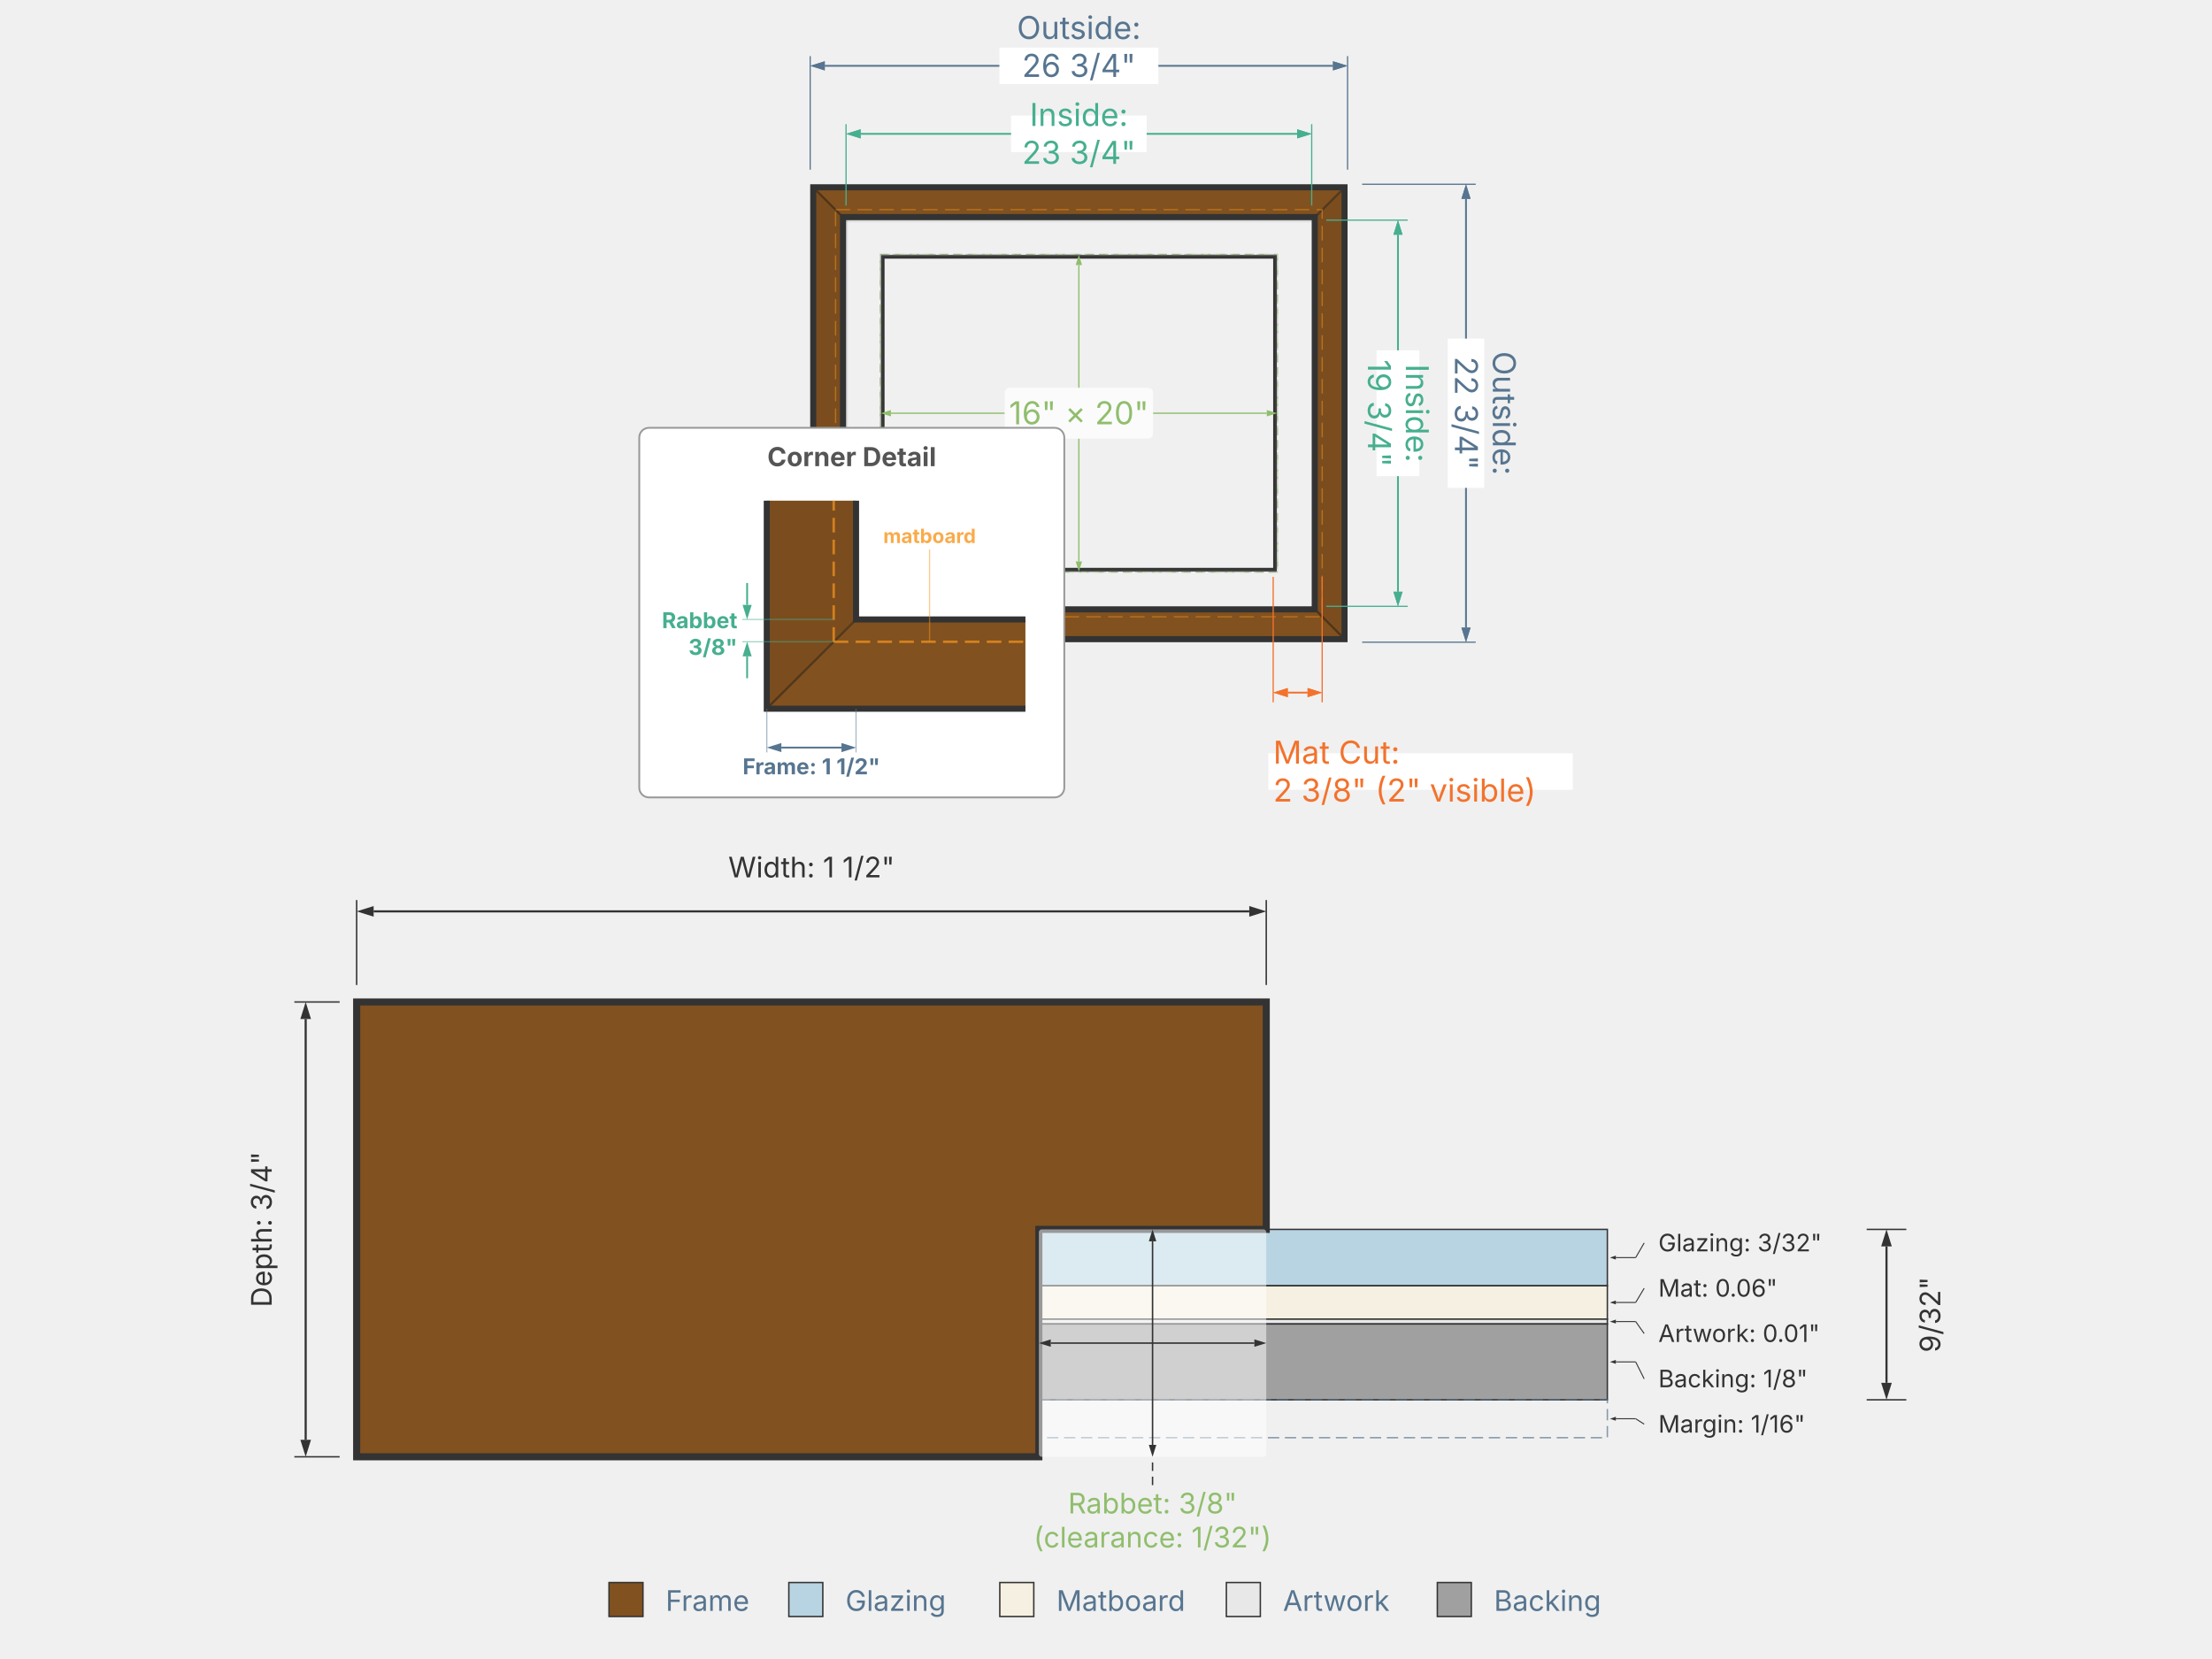
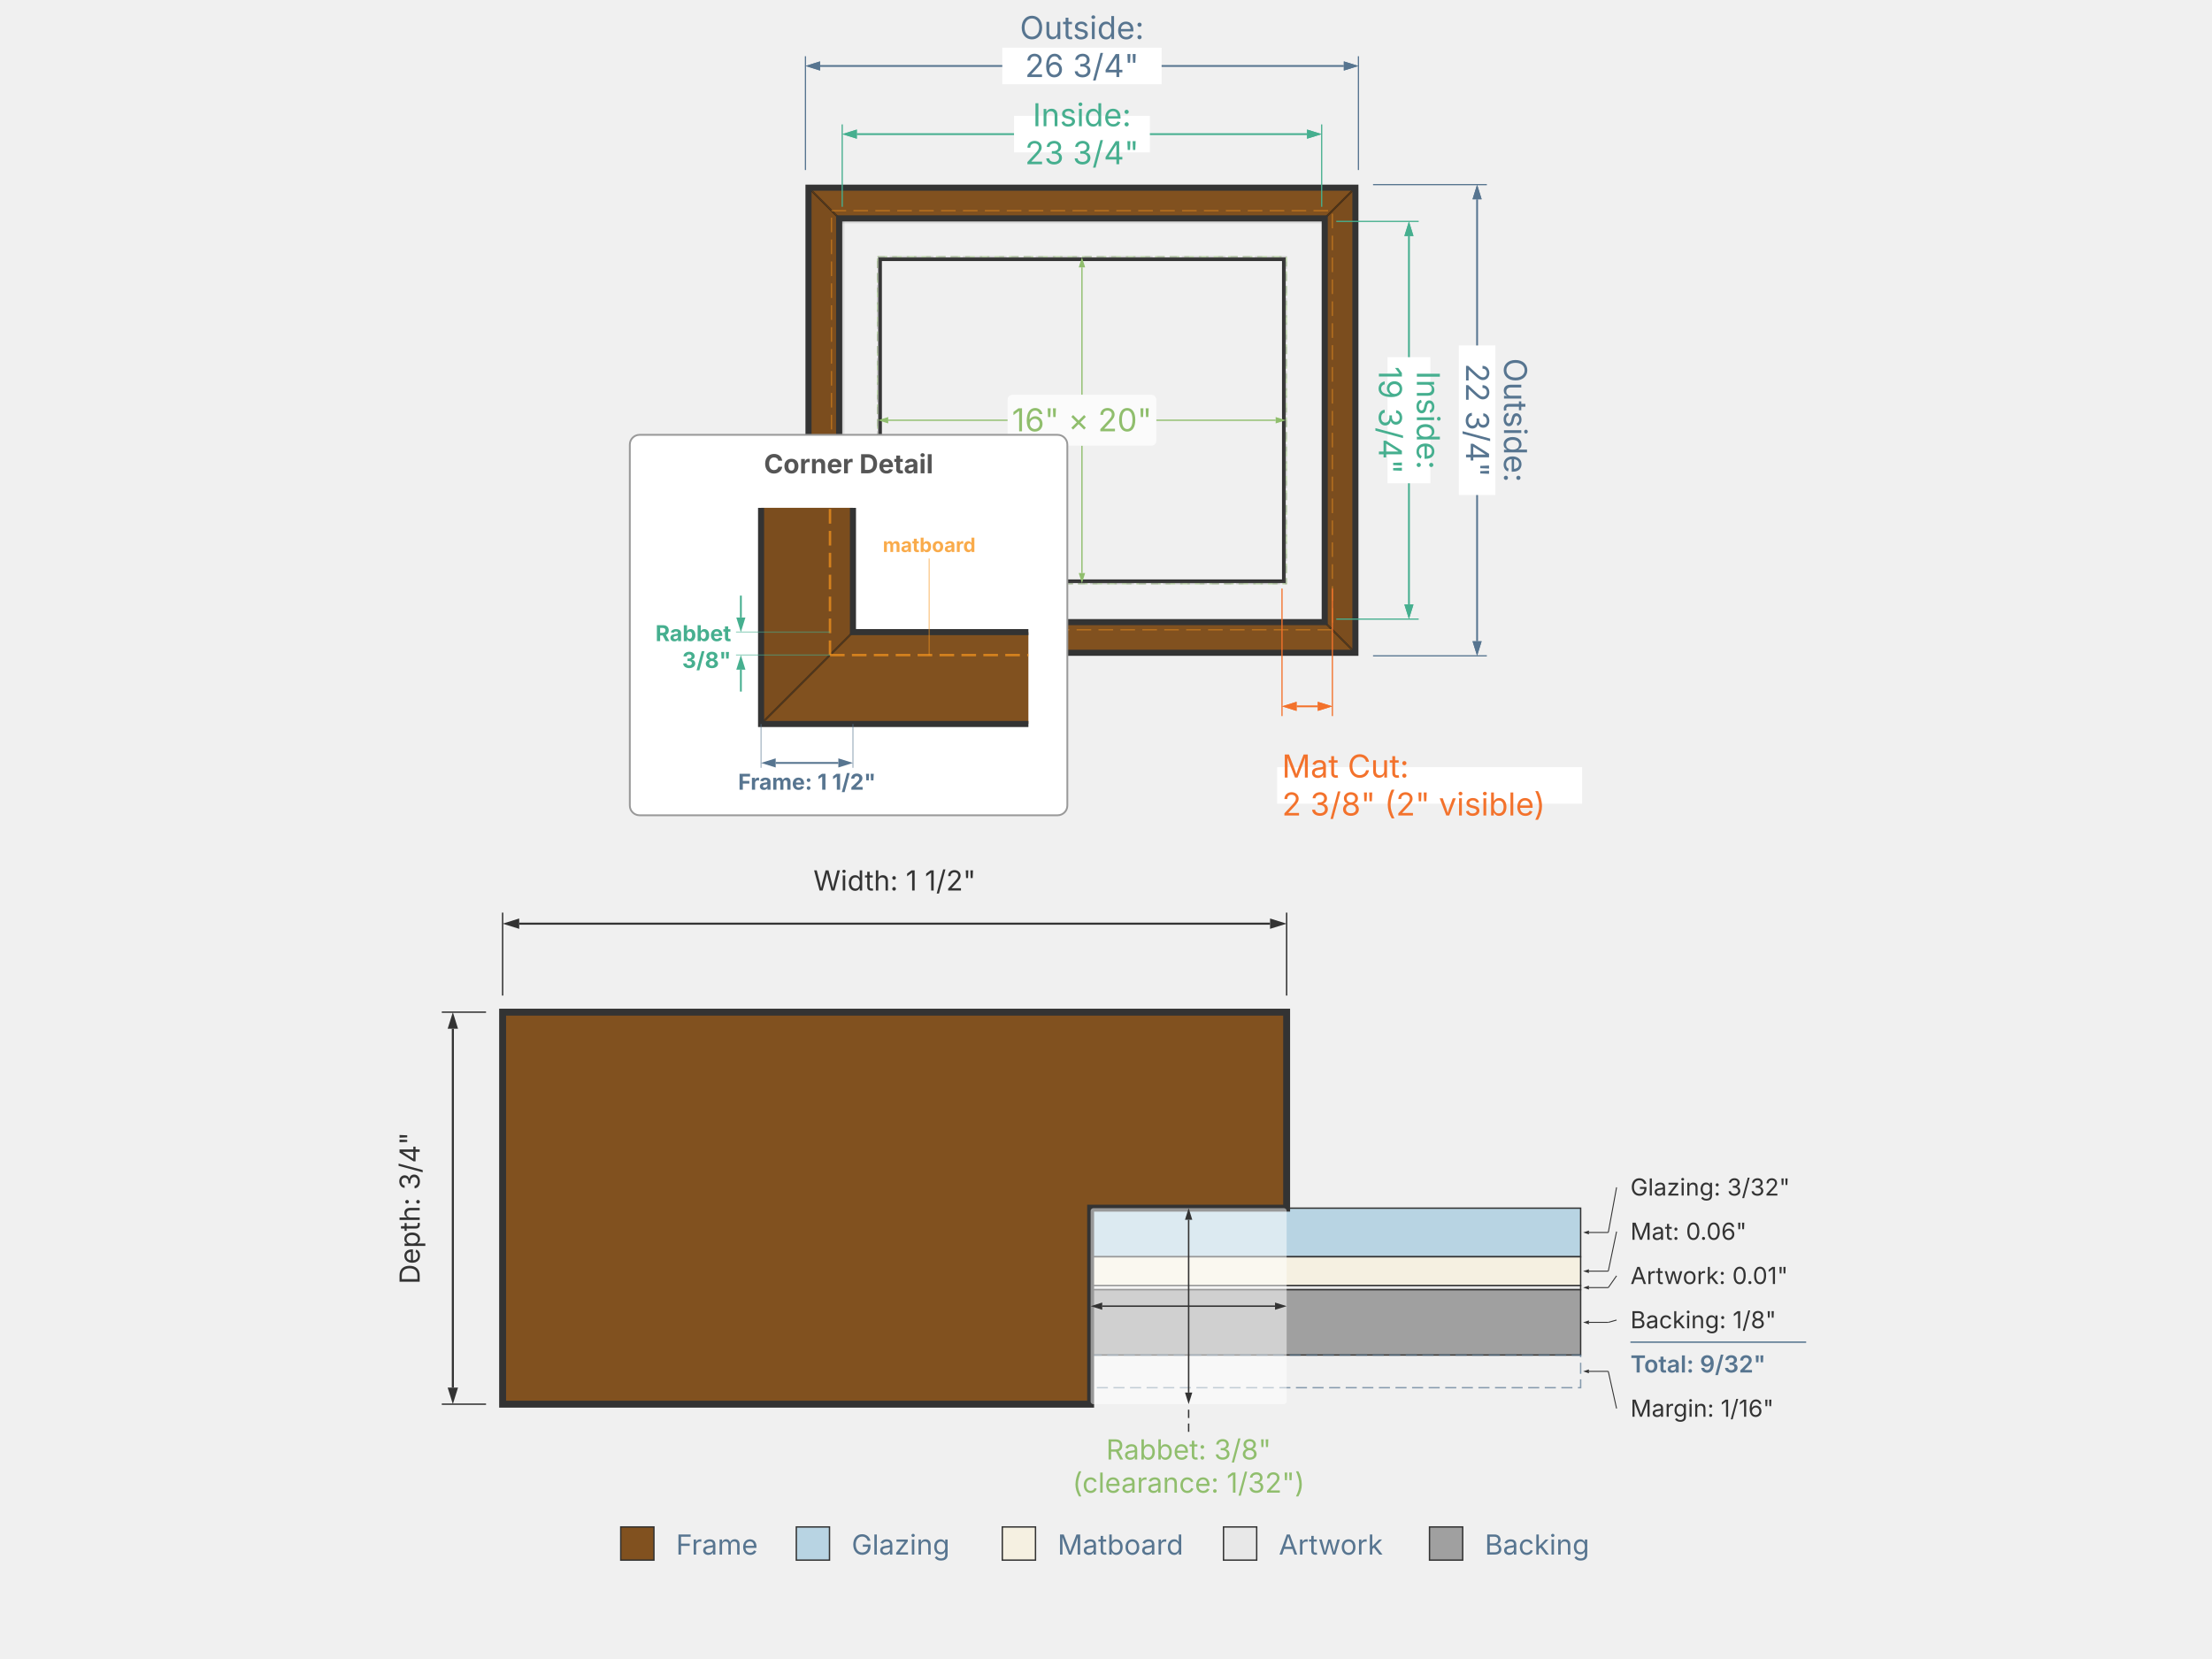
<svg xmlns="http://www.w3.org/2000/svg" viewBox="0 0 800.00 600.00">
-   <g id="plan-view" transform="translate(38.75, 5.36) scale(0.8786)">
+   <g id="plan-view" transform="translate(39.14, 5.37) scale(0.8804)">
    <g id="wood">
-       <clipPath id="wg6ae88264-c0">
-         <path d="M0,0l218.7,0 -12.3,12.3 -194.1,0z" />
-       </clipPath>
-       <g transform="matrix(1,0,0,1,290.6,71)">
-         <g clip-path="url(#wg6ae88264-c0)">
-           <rect x="-20" y="-5" width="258.7" height="22.3" fill="#81511F" />
-         </g>
-       </g>
-       <clipPath id="wg6ae88264-c1">
-         <path d="M0,0l186,0 -12.3,12.3 -161.4,0z" />
-       </clipPath>
-       <g transform="matrix(0,1,-1,0,509.4,71)">
-         <g clip-path="url(#wg6ae88264-c1)">
-           <rect x="-20" y="-5" width="226" height="22.3" fill="#81511F" />
-           <rect x="-20" y="-5" width="226" height="22.3" fill="#000" fill-opacity="0.05" />
-         </g>
-       </g>
-       <clipPath id="wg6ae88264-c2">
-         <path d="M0,0l218.7,0 -12.3,12.3 -194.1,0z" />
-       </clipPath>
-       <g transform="matrix(-1,0,0,-1,509.4,257)">
-         <g clip-path="url(#wg6ae88264-c2)">
-           <rect x="-20" y="-5" width="258.7" height="22.3" fill="#81511F" />
-         </g>
-       </g>
-       <clipPath id="wg6ae88264-c3">
-         <path d="M0,0l186,0 -12.3,12.3 -161.4,0z" />
-       </clipPath>
-       <g transform="matrix(0,-1,1,0,290.6,257)">
-         <g clip-path="url(#wg6ae88264-c3)">
-           <rect x="-20" y="-5" width="226" height="22.3" fill="#81511F" />
-           <rect x="-20" y="-5" width="226" height="22.3" fill="#000" fill-opacity="0.05" />
-         </g>
-       </g>
-       <line x1="290.6" y1="71" x2="302.9" y2="83.3" stroke="#000" stroke-opacity="0.45" stroke-width="0.8" />
-       <line x1="509.4" y1="71" x2="497.1" y2="83.3" stroke="#000" stroke-opacity="0.45" stroke-width="0.8" />
-       <line x1="509.4" y1="257" x2="497.1" y2="244.7" stroke="#000" stroke-opacity="0.45" stroke-width="0.8" />
-       <line x1="290.6" y1="257" x2="302.9" y2="244.7" stroke="#000" stroke-opacity="0.45" stroke-width="0.8" />
-       <linearGradient id="wg6ae88264-ist" x1="0" y1="0" x2="0" y2="1">
+       <clipPath id="wgdc4cf721-c0">
+         <path d="M0,0l224.7,0 -12.6,12.6 -199.5,0z" />
+       </clipPath>
+       <g transform="matrix(1,0,0,1,287.7,71)">
+         <g clip-path="url(#wgdc4cf721-c0)">
+           <rect x="-20" y="-5" width="264.7" height="22.6" fill="#81511F" />
+         </g>
+       </g>
+       <clipPath id="wgdc4cf721-c1">
+         <path d="M0,0l191.1,0 -12.6,12.6 -165.9,0z" />
+       </clipPath>
+       <g transform="matrix(0,1,-1,0,512.3,71)">
+         <g clip-path="url(#wgdc4cf721-c1)">
+           <rect x="-20" y="-5" width="231.1" height="22.6" fill="#81511F" />
+           <rect x="-20" y="-5" width="231.1" height="22.6" fill="#000" fill-opacity="0.05" />
+         </g>
+       </g>
+       <clipPath id="wgdc4cf721-c2">
+         <path d="M0,0l224.7,0 -12.6,12.6 -199.5,0z" />
+       </clipPath>
+       <g transform="matrix(-1,0,0,-1,512.3,262.1)">
+         <g clip-path="url(#wgdc4cf721-c2)">
+           <rect x="-20" y="-5" width="264.7" height="22.6" fill="#81511F" />
+         </g>
+       </g>
+       <clipPath id="wgdc4cf721-c3">
+         <path d="M0,0l191.1,0 -12.6,12.6 -165.9,0z" />
+       </clipPath>
+       <g transform="matrix(0,-1,1,0,287.7,262.1)">
+         <g clip-path="url(#wgdc4cf721-c3)">
+           <rect x="-20" y="-5" width="231.1" height="22.6" fill="#81511F" />
+           <rect x="-20" y="-5" width="231.1" height="22.6" fill="#000" fill-opacity="0.05" />
+         </g>
+       </g>
+       <line x1="287.7" y1="71" x2="300.3" y2="83.6" stroke="#000" stroke-opacity="0.45" stroke-width="0.8" />
+       <line x1="512.3" y1="71" x2="499.7" y2="83.6" stroke="#000" stroke-opacity="0.45" stroke-width="0.8" />
+       <line x1="512.3" y1="262.1" x2="499.7" y2="249.5" stroke="#000" stroke-opacity="0.45" stroke-width="0.8" />
+       <line x1="287.7" y1="262.1" x2="300.3" y2="249.5" stroke="#000" stroke-opacity="0.45" stroke-width="0.8" />
+       <linearGradient id="wgdc4cf721-ist" x1="0" y1="0" x2="0" y2="1">
        <stop offset="0" stop-color="#000" stop-opacity="0.32" />
        <stop offset="1" stop-color="#000" stop-opacity="0" />
      </linearGradient>
-       <linearGradient id="wg6ae88264-isl" x1="0" y1="0" x2="1" y2="0">
+       <linearGradient id="wgdc4cf721-isl" x1="0" y1="0" x2="1" y2="0">
        <stop offset="0" stop-color="#000" stop-opacity="0.32" />
        <stop offset="1" stop-color="#000" stop-opacity="0" />
      </linearGradient>
-       <rect x="302.9" y="83.3" width="194.2" height="2.3" fill="url(#wg6ae88264-ist)" />
-       <rect x="302.9" y="83.3" width="2.3" height="161.5" fill="url(#wg6ae88264-isl)" />
+       <rect x="300.3" y="83.6" width="199.5" height="2.4" fill="url(#wgdc4cf721-ist)" />
+       <rect x="300.3" y="83.6" width="2.4" height="165.9" fill="url(#wgdc4cf721-isl)" />
    </g>
    <g id="geometry">
-       <rect x="290.65" y="71.00" width="218.70" height="186.00" stroke="#333333" stroke-width="2.5" fill="none" />
-       <rect x="302.91" y="83.26" width="194.18" height="161.47" stroke="#333333" stroke-width="2.5" fill="none" />
-       <rect x="319.26" y="99.62" width="161.47" height="128.77" stroke="#333333" stroke-width="1.5" fill="none" />
-       <rect x="318.24" y="98.59" width="163.52" height="130.81" stroke="#90be6d" stroke-width="0.5" stroke-dasharray="4,2" fill="none" opacity="0.6" />
+       <rect x="287.67" y="71.00" width="224.66" height="191.06" stroke="#333333" stroke-width="2.5" fill="none" />
+       <rect x="300.27" y="83.60" width="199.46" height="165.87" stroke="#333333" stroke-width="2.5" fill="none" />
+       <rect x="317.07" y="100.39" width="165.87" height="132.28" stroke="#333333" stroke-width="1.5" fill="none" />
+       <rect x="316.02" y="99.34" width="167.97" height="134.38" stroke="#90be6d" stroke-width="0.5" stroke-dasharray="4,2" fill="none" opacity="0.6" />
    </g>
    <g id="content-boundary">
-       <rect x="299.85" y="80.20" width="200.31" height="167.60" stroke="#f8961e" stroke-width="0.5" stroke-dasharray="6,3" fill="none" opacity="0.5" />
+       <rect x="297.12" y="80.45" width="205.76" height="172.17" stroke="#f8961e" stroke-width="0.5" stroke-dasharray="6,3" fill="none" opacity="0.5" />
    </g>
    <g id="mat-overlap">
-       <path d="M318.24,98.59 h163.52 v130.81 h-163.52 Z M319.26,99.62 v128.77 h161.47 v-128.77 Z" fill="#888888" fill-opacity="0.12" fill-rule="evenodd" stroke="none" />
-       <rect x="318.24" y="98.59" width="163.52" height="130.81" fill="none" stroke="#888888" stroke-width="0.40" stroke-dasharray="3,2" stroke-opacity="0.4" />
+       <path d="M316.02,99.34 h167.97 v134.38 h-167.97 Z M317.07,100.39 v132.28 h165.87 v-132.28 Z" fill="#888888" fill-opacity="0.12" fill-rule="evenodd" stroke="none" />
+       <rect x="316.02" y="99.34" width="167.97" height="134.38" fill="none" stroke="#888888" stroke-width="0.40" stroke-dasharray="3,2" stroke-opacity="0.4" />
    </g>
    <g id="dimensions">
      <g class="dimension">
-         <line x1="304.16" y1="78.51" x2="304.16" y2="45.00" stroke="#46af8f" stroke-width="0.5" />
-         <line x1="495.84" y1="78.51" x2="495.84" y2="45.00" stroke="#46af8f" stroke-width="0.5" />
-         <polygon points="304.16,49.00 310.16,50.88 310.16,47.12" fill="#46af8f" data-arrow="true" />
-         <line x1="310.16" y1="49.00" x2="489.84" y2="49.00" stroke="#46af8f" stroke-width="0.75" />
-         <polygon points="495.84,49.00 489.84,47.12 489.84,50.88" fill="#46af8f" data-arrow="true" />
+         <line x1="301.52" y1="78.85" x2="301.52" y2="45.00" stroke="#46af8f" stroke-width="0.5" />
+         <line x1="498.48" y1="78.85" x2="498.48" y2="45.00" stroke="#46af8f" stroke-width="0.5" />
+         <polygon points="301.52,49.00 307.52,50.88 307.52,47.12" fill="#46af8f" data-arrow="true" />
+         <line x1="307.52" y1="49.00" x2="492.48" y2="49.00" stroke="#46af8f" stroke-width="0.75" />
+         <polygon points="498.48,49.00 492.48,47.12 492.48,50.88" fill="#46af8f" data-arrow="true" />
        <rect x="372.10" y="41.50" width="55.80" height="15.00" fill="#FFFFFF" stroke="none" />
-         <polygon points="304.16,49.00 310.16,50.88 310.16,47.12" fill="#46af8f" data-arrow="true" />
-         <polygon points="495.84,49.00 489.84,47.12 489.84,50.88" fill="#46af8f" data-arrow="true" />
-       </g>
-       <g class="dimension">
-         <line x1="289.40" y1="63.75" x2="289.40" y2="17.00" stroke="#577590" stroke-width="0.5" />
-         <line x1="510.60" y1="63.75" x2="510.60" y2="17.00" stroke="#577590" stroke-width="0.5" />
-         <polygon points="289.40,21.00 295.40,22.88 295.40,19.12" fill="#577590" data-arrow="true" />
-         <line x1="295.40" y1="21.00" x2="504.60" y2="21.00" stroke="#577590" stroke-width="0.75" />
-         <polygon points="510.60,21.00 504.60,19.12 504.60,22.88" fill="#577590" data-arrow="true" />
+         <polygon points="301.52,49.00 307.52,50.88 307.52,47.12" fill="#46af8f" data-arrow="true" />
+         <polygon points="498.48,49.00 492.48,47.12 492.48,50.88" fill="#46af8f" data-arrow="true" />
+       </g>
+       <g class="dimension">
+         <line x1="286.42" y1="63.75" x2="286.42" y2="17.00" stroke="#577590" stroke-width="0.5" />
+         <line x1="513.58" y1="63.75" x2="513.58" y2="17.00" stroke="#577590" stroke-width="0.5" />
+         <polygon points="286.42,21.00 292.42,22.88 292.42,19.12" fill="#577590" data-arrow="true" />
+         <line x1="292.42" y1="21.00" x2="507.58" y2="21.00" stroke="#577590" stroke-width="0.75" />
+         <polygon points="513.58,21.00 507.58,19.12 507.58,22.88" fill="#577590" data-arrow="true" />
        <rect x="367.28" y="13.50" width="65.44" height="15.00" fill="#FFFFFF" stroke="none" />
-         <polygon points="289.40,21.00 295.40,22.88 295.40,19.12" fill="#577590" data-arrow="true" />
-         <polygon points="510.60,21.00 504.60,19.12 504.60,22.88" fill="#577590" data-arrow="true" />
-       </g>
-       <g class="dimension">
-         <line x1="501.84" y1="84.51" x2="535.35" y2="84.51" stroke="#46af8f" stroke-width="0.5" />
-         <line x1="501.84" y1="243.49" x2="535.35" y2="243.49" stroke="#46af8f" stroke-width="0.5" />
-         <polygon points="531.35,84.51 529.48,90.51 533.23,90.51" fill="#46af8f" data-arrow="true" />
-         <line x1="531.35" y1="90.51" x2="531.35" y2="237.49" stroke="#46af8f" stroke-width="0.75" />
-         <polygon points="531.35,243.49 533.23,237.49 529.48,237.49" fill="#46af8f" data-arrow="true" />
-         <rect x="522.55" y="138.10" width="17.60" height="51.80" fill="#FFFFFF" stroke="none" />
-         <polygon points="531.35,84.51 529.48,90.51 533.23,90.51" fill="#46af8f" data-arrow="true" />
-         <polygon points="531.35,243.49 533.23,237.49 529.48,237.49" fill="#46af8f" data-arrow="true" />
-       </g>
-       <g class="dimension">
-         <line x1="516.60" y1="69.75" x2="563.35" y2="69.75" stroke="#577590" stroke-width="0.5" />
-         <line x1="516.60" y1="258.25" x2="563.35" y2="258.25" stroke="#577590" stroke-width="0.5" />
-         <polygon points="559.35,69.75 557.48,75.75 561.23,75.75" fill="#577590" data-arrow="true" />
-         <line x1="559.35" y1="75.75" x2="559.35" y2="252.25" stroke="#577590" stroke-width="0.75" />
-         <polygon points="559.35,258.25 561.23,252.25 557.48,252.25" fill="#577590" data-arrow="true" />
-         <rect x="551.85" y="133.28" width="15.00" height="61.44" fill="#FFFFFF" stroke="none" />
-         <polygon points="559.35,69.75 557.48,75.75 561.23,75.75" fill="#577590" data-arrow="true" />
-         <polygon points="559.35,258.25 561.23,252.25 557.48,252.25" fill="#577590" data-arrow="true" />
+         <polygon points="286.42,21.00 292.42,22.88 292.42,19.12" fill="#577590" data-arrow="true" />
+         <polygon points="513.58,21.00 507.58,19.12 507.58,22.88" fill="#577590" data-arrow="true" />
+       </g>
+       <g class="dimension">
+         <line x1="504.48" y1="84.85" x2="538.33" y2="84.85" stroke="#46af8f" stroke-width="0.5" />
+         <line x1="504.48" y1="248.22" x2="538.33" y2="248.22" stroke="#46af8f" stroke-width="0.5" />
+         <polygon points="534.33,84.85 532.45,90.85 536.20,90.85" fill="#46af8f" data-arrow="true" />
+         <line x1="534.33" y1="90.85" x2="534.33" y2="242.22" stroke="#46af8f" stroke-width="0.75" />
+         <polygon points="534.33,248.22 536.20,242.22 532.45,242.22" fill="#46af8f" data-arrow="true" />
+         <rect x="525.53" y="140.63" width="17.60" height="51.80" fill="#FFFFFF" stroke="none" />
+         <polygon points="534.33,84.85 532.45,90.85 536.20,90.85" fill="#46af8f" data-arrow="true" />
+         <polygon points="534.33,248.22 536.20,242.22 532.45,242.22" fill="#46af8f" data-arrow="true" />
+       </g>
+       <g class="dimension">
+         <line x1="519.58" y1="69.75" x2="566.33" y2="69.75" stroke="#577590" stroke-width="0.5" />
+         <line x1="519.58" y1="263.31" x2="566.33" y2="263.31" stroke="#577590" stroke-width="0.5" />
+         <polygon points="562.33,69.75 560.45,75.75 564.20,75.75" fill="#577590" data-arrow="true" />
+         <line x1="562.33" y1="75.75" x2="562.33" y2="257.31" stroke="#577590" stroke-width="0.75" />
+         <polygon points="562.33,263.31 564.20,257.31 560.45,257.31" fill="#577590" data-arrow="true" />
+         <rect x="554.83" y="135.81" width="15.00" height="61.44" fill="#FFFFFF" stroke="none" />
+         <polygon points="562.33,69.75 560.45,75.75 564.20,75.75" fill="#577590" data-arrow="true" />
+         <polygon points="562.33,263.31 564.20,257.31 560.45,257.31" fill="#577590" data-arrow="true" />
      </g>
      <text transform="translate(400.00, 45.75)" fill="#46af8f" font-family="Inter, system-ui, -apple-system, sans-serif" font-size="13px" text-anchor="middle">Inside:</text>
      <text transform="translate(400.00, 61.35)" fill="#46af8f" font-family="Inter, system-ui, -apple-system, sans-serif" font-size="13px" text-anchor="middle">23 3/4"</text>
      <text transform="translate(400.00, 9.95)" fill="#577590" font-family="Inter, system-ui, -apple-system, sans-serif" font-size="13px" text-anchor="middle">Outside:</text>
      <text transform="translate(400.00, 25.55)" fill="#577590" font-family="Inter, system-ui, -apple-system, sans-serif" font-size="13px" text-anchor="middle">26 3/4"</text>
-       <text transform="rotate(90 539.15 164.00)" x="539.15" y="168.55" fill="#46af8f" font-family="Inter, system-ui, -apple-system, sans-serif" font-size="13px" text-anchor="middle">Inside:</text>
-       <text transform="rotate(90 523.55 164.00)" x="523.55" y="168.55" fill="#46af8f" font-family="Inter, system-ui, -apple-system, sans-serif" font-size="13px" text-anchor="middle">19 3/4"</text>
-       <text transform="rotate(90 574.95 164.00)" x="574.95" y="168.55" fill="#577590" font-family="Inter, system-ui, -apple-system, sans-serif" font-size="13px" text-anchor="middle">Outside:</text>
-       <text transform="rotate(90 559.35 164.00)" x="559.35" y="168.55" fill="#577590" font-family="Inter, system-ui, -apple-system, sans-serif" font-size="13px" text-anchor="middle">22 3/4"</text>
+       <text transform="rotate(90 542.13 166.53)" x="542.13" y="171.08" fill="#46af8f" font-family="Inter, system-ui, -apple-system, sans-serif" font-size="13px" text-anchor="middle">Inside:</text>
+       <text transform="rotate(90 526.53 166.53)" x="526.53" y="171.08" fill="#46af8f" font-family="Inter, system-ui, -apple-system, sans-serif" font-size="13px" text-anchor="middle">19 3/4"</text>
+       <text transform="rotate(90 577.93 166.53)" x="577.93" y="171.08" fill="#577590" font-family="Inter, system-ui, -apple-system, sans-serif" font-size="13px" text-anchor="middle">Outside:</text>
+       <text transform="rotate(90 562.33 166.53)" x="562.33" y="171.08" fill="#577590" font-family="Inter, system-ui, -apple-system, sans-serif" font-size="13px" text-anchor="middle">22 3/4"</text>
    </g>
    <g id="artwork-indicator">
-       <polygon points="318.44,164.00 322.64,165.31 322.64,162.69" fill="#90be6d" data-arrow="true" />
-       <line x1="322.64" y1="164.00" x2="369.48" y2="164.00" stroke="#90be6d" stroke-width="0.525" />
-       <line x1="430.52" y1="164.00" x2="477.36" y2="164.00" stroke="#90be6d" stroke-width="0.525" />
-       <polygon points="481.56,164.00 477.36,162.69 477.36,165.31" fill="#90be6d" data-arrow="true" />
-       <polygon points="400.00,98.79 398.69,102.99 401.31,102.99" fill="#90be6d" data-arrow="true" />
-       <line x1="400.00" y1="102.99" x2="400.00" y2="153.55" stroke="#90be6d" stroke-width="0.525" />
-       <line x1="400.00" y1="174.45" x2="400.00" y2="225.01" stroke="#90be6d" stroke-width="0.525" />
-       <polygon points="400.00,229.21 401.31,225.01 398.69,225.01" fill="#90be6d" data-arrow="true" />
-       <rect x="369.48" y="153.55" width="61.04" height="20.90" fill="#FFFFFF" fill-opacity="0.75" stroke="none" rx="2" />
-       <text transform="translate(400.00, 168.55)" fill="#90be6d" font-family="Inter, system-ui, -apple-system, sans-serif" font-size="13.00px" text-anchor="middle">16" × 20"</text>
+       <polygon points="316.22,166.53 320.42,167.84 320.42,165.22" fill="#90be6d" data-arrow="true" />
+       <line x1="320.42" y1="166.53" x2="369.48" y2="166.53" stroke="#90be6d" stroke-width="0.525" />
+       <line x1="430.52" y1="166.53" x2="479.58" y2="166.53" stroke="#90be6d" stroke-width="0.525" />
+       <polygon points="483.78,166.53 479.58,165.22 479.58,167.84" fill="#90be6d" data-arrow="true" />
+       <polygon points="400.00,99.54 398.69,103.74 401.31,103.74" fill="#90be6d" data-arrow="true" />
+       <line x1="400.00" y1="103.74" x2="400.00" y2="156.08" stroke="#90be6d" stroke-width="0.525" />
+       <line x1="400.00" y1="176.98" x2="400.00" y2="229.32" stroke="#90be6d" stroke-width="0.525" />
+       <polygon points="400.00,233.52 401.31,229.32 398.69,229.32" fill="#90be6d" data-arrow="true" />
+       <rect x="369.48" y="156.08" width="61.04" height="20.90" fill="#FFFFFF" fill-opacity="0.75" stroke="none" rx="2" />
+       <text transform="translate(400.00, 171.08)" fill="#90be6d" font-family="Inter, system-ui, -apple-system, sans-serif" font-size="13.00px" text-anchor="middle">16" × 20"</text>
    </g>
    <g id="mat-cut-geom">
      <g class="dimension">
-         <line x1="479.99" y1="231.38" x2="479.99" y2="283.00" stroke="#f3722c" stroke-width="0.5" />
-         <line x1="500.15" y1="231.38" x2="500.15" y2="283.00" stroke="#f3722c" stroke-width="0.5" />
-         <polygon points="479.99,279.00 485.99,280.88 485.99,277.12" fill="#f3722c" data-arrow="true" />
-         <line x1="485.99" y1="279.00" x2="494.15" y2="279.00" stroke="#f3722c" stroke-width="0.75" />
-         <polygon points="500.15,279.00 494.15,277.12 494.15,280.88" fill="#f3722c" data-arrow="true" />
-         <rect x="477.99" y="304.00" width="125.30" height="15.00" fill="#FFFFFF" stroke="none" />
-         <polygon points="479.99,279.00 485.99,280.88 485.99,277.12" fill="#f3722c" data-arrow="true" />
-         <polygon points="500.15,279.00 494.15,277.12 494.15,280.88" fill="#f3722c" data-arrow="true" />
+         <line x1="482.18" y1="235.67" x2="482.18" y2="288.06" stroke="#f3722c" stroke-width="0.5" />
+         <line x1="502.88" y1="235.67" x2="502.88" y2="288.06" stroke="#f3722c" stroke-width="0.5" />
+         <polygon points="482.18,284.06 488.18,285.94 488.18,282.19" fill="#f3722c" data-arrow="true" />
+         <line x1="488.18" y1="284.06" x2="496.88" y2="284.06" stroke="#f3722c" stroke-width="0.75" />
+         <polygon points="502.88,284.06 496.88,282.19 496.88,285.94" fill="#f3722c" data-arrow="true" />
+         <rect x="480.18" y="309.06" width="125.30" height="15.00" fill="#FFFFFF" stroke="none" />
+         <polygon points="482.18,284.06 488.18,285.94 488.18,282.19" fill="#f3722c" data-arrow="true" />
+         <polygon points="502.88,284.06 496.88,282.19 496.88,285.94" fill="#f3722c" data-arrow="true" />
      </g>
    </g>
    <g id="corner-detail">
      <defs>
        <clipPath id="corner-detail-clip">
-           <rect x="223.04" y="194.00" width="166.96" height="124.14" />
+           <rect x="218.27" y="196.53" width="171.73" height="128.28" />
        </clipPath>
      </defs>
-       <rect x="219.04" y="170.00" width="174.96" height="152.14" fill="#FFFFFF" stroke="#999" stroke-width="0.75" rx="4" />
-       <text transform="translate(306.52, 185.80)" fill="#555" font-family="Inter, system-ui, -apple-system, sans-serif" font-size="10.8" font-weight="bold" text-anchor="middle">Corner Detail</text>
+       <rect x="214.27" y="172.53" width="179.73" height="156.28" fill="#FFFFFF" stroke="#999" stroke-width="0.75" rx="4" />
+       <text transform="translate(304.14, 188.33)" fill="#555" font-family="Inter, system-ui, -apple-system, sans-serif" font-size="10.8" font-weight="bold" text-anchor="middle">Corner Detail</text>
      <g clip-path="url(#corner-detail-clip)">
-         <clipPath id="wdb6fcdef1-c2">
-           <path d="M0,0l106.5,0 -36.8,36.7 -69.7,0z" />
-         </clipPath>
-         <g transform="matrix(-1,0,0,-1,378,285.6)">
-           <g clip-path="url(#wdb6fcdef1-c2)">
-             <rect x="-20" y="-5" width="146.5" height="46.7" fill="#81511F" />
+         <clipPath id="wd2d9d15aa-c2">
+           <path d="M0,0l109.8,0 -37.7,37.7 -72.1,0z" />
+         </clipPath>
+         <g transform="matrix(-1,0,0,-1,378,291.3)">
+           <g clip-path="url(#wd2d9d15aa-c2)">
+             <rect x="-20" y="-5" width="149.8" height="47.7" fill="#81511F" />
          </g>
        </g>
-         <clipPath id="wdb6fcdef1-c3">
-           <path d="M0,0l85.6,0 0,36.7 -48.9,0z" />
-         </clipPath>
-         <g transform="matrix(0,-1,1,0,271.5,285.6)">
-           <g clip-path="url(#wdb6fcdef1-c3)">
-             <rect x="-20" y="-5" width="125.6" height="46.7" fill="#81511F" />
-             <rect x="-20" y="-5" width="125.6" height="46.7" fill="#000" fill-opacity="0.05" />
+         <clipPath id="wd2d9d15aa-c3">
+           <path d="M0,0l88.8,0 0,37.7 -51.1,0z" />
+         </clipPath>
+         <g transform="matrix(0,-1,1,0,268.2,291.3)">
+           <g clip-path="url(#wd2d9d15aa-c3)">
+             <rect x="-20" y="-5" width="128.8" height="47.7" fill="#81511F" />
+             <rect x="-20" y="-5" width="128.8" height="47.7" fill="#000" fill-opacity="0.05" />
          </g>
        </g>
-         <line x1="271.5" y1="285.6" x2="308.3" y2="248.9" stroke="#000" stroke-opacity="0.45" stroke-width="0.8" />
-         <line x1="299.08" y1="258.07" x2="378.00" y2="258.07" stroke="#f8961e" stroke-width="1" stroke-dasharray="6,3" opacity="0.7" />
-         <line x1="299.08" y1="258.07" x2="299.08" y2="200.00" stroke="#f8961e" stroke-width="1" stroke-dasharray="6,3" opacity="0.7" />
-         <polyline points="271.53,200.00 271.53,285.63 378.00,285.63" fill="none" stroke="#333333" stroke-width="2.5" stroke-linejoin="miter" />
-         <polyline points="308.27,200.00 308.27,248.89 378.00,248.89" fill="none" stroke="#333333" stroke-width="2.5" stroke-linejoin="miter" />
+         <line x1="268.2" y1="291.3" x2="305.9" y2="253.6" stroke="#000" stroke-opacity="0.45" stroke-width="0.8" />
+         <line x1="296.50" y1="263.00" x2="378.00" y2="263.00" stroke="#f8961e" stroke-width="1" stroke-dasharray="6,3" opacity="0.7" />
+         <line x1="296.50" y1="263.00" x2="296.50" y2="202.53" stroke="#f8961e" stroke-width="1" stroke-dasharray="6,3" opacity="0.7" />
+         <polyline points="268.19,202.53 268.19,291.31 378.00,291.31" fill="none" stroke="#333333" stroke-width="2.5" stroke-linejoin="miter" />
+         <polyline points="305.93,202.53 305.93,253.57 378.00,253.57" fill="none" stroke="#333333" stroke-width="2.5" stroke-linejoin="miter" />
      </g>
      <defs>
        <clipPath id="corner-detail-annot-clip">
-           <rect x="221.04" y="172.00" width="170.96" height="148.14" />
+           <rect x="216.27" y="174.53" width="175.73" height="152.28" />
        </clipPath>
      </defs>
      <g clip-path="url(#corner-detail-annot-clip)">
-         <line x1="271.53" y1="285.63" x2="271.53" y2="303.63" stroke="#577590" stroke-width="0.5" opacity="0.5" />
-         <line x1="308.27" y1="285.63" x2="308.27" y2="303.63" stroke="#577590" stroke-width="0.5" opacity="0.5" />
-         <polygon points="271.53,301.63 277.53,303.50 277.53,299.75" fill="#577590" data-arrow="true" />
-         <line x1="277.53" y1="301.63" x2="302.27" y2="301.63" stroke="#577590" stroke-width="0.75" />
-         <polygon points="308.27,301.63 302.27,299.75 302.27,303.50" fill="#577590" data-arrow="true" />
-         <text transform="translate(289.90, 312.63)" font-family="Inter, system-ui, -apple-system, sans-serif" font-size="9.0px" fill="#577590" font-weight="bold" text-anchor="middle">Frame: 1 1/2"</text>
-         <line x1="299.08" y1="248.89" x2="261.44" y2="248.89" stroke="#46af8f" stroke-width="0.5" opacity="0.5" />
-         <line x1="299.08" y1="258.07" x2="261.44" y2="258.07" stroke="#46af8f" stroke-width="0.5" opacity="0.5" />
-         <line x1="263.44" y1="233.89" x2="263.44" y2="242.89" stroke="#46af8f" stroke-width="0.75" />
-         <polygon points="263.44,248.89 265.32,242.89 261.57,242.89" fill="#46af8f" data-arrow="true" />
-         <line x1="263.44" y1="273.07" x2="263.44" y2="264.07" stroke="#46af8f" stroke-width="0.75" />
-         <polygon points="263.44,258.07 261.57,264.07 265.32,264.07" fill="#46af8f" data-arrow="true" />
-         <text transform="translate(259.44, 252.48)" font-family="Inter, system-ui, -apple-system, sans-serif" font-size="9.0px" fill="#46af8f" text-anchor="end" font-weight="bold">Rabbet</text>
-         <text transform="translate(259.44, 263.48)" font-family="Inter, system-ui, -apple-system, sans-serif" font-size="9.0px" fill="#46af8f" text-anchor="end" font-weight="bold">3/8"</text>
-         <line x1="338.54" y1="258.07" x2="338.54" y2="218.64" stroke="#f8961e" stroke-width="0.5" opacity="0.5" />
-         <rect x="316.94" y="210.35" width="43.21" height="9.72" fill="#FFFFFF" stroke="none" rx="1" />
-         <text transform="translate(338.54, 217.42)" fill="#f8961e" font-family="Inter, system-ui, -apple-system, sans-serif" font-size="8.1" text-anchor="middle" font-weight="bold" opacity="0.8">matboard</text>
+         <line x1="268.19" y1="291.31" x2="268.19" y2="309.31" stroke="#577590" stroke-width="0.5" opacity="0.5" />
+         <line x1="305.93" y1="291.31" x2="305.93" y2="309.31" stroke="#577590" stroke-width="0.5" opacity="0.5" />
+         <polygon points="268.19,307.31 274.19,309.18 274.19,305.43" fill="#577590" data-arrow="true" />
+         <line x1="274.19" y1="307.31" x2="299.93" y2="307.31" stroke="#577590" stroke-width="0.75" />
+         <polygon points="305.93,307.31 299.93,305.43 299.93,309.18" fill="#577590" data-arrow="true" />
+         <text transform="translate(287.06, 318.31)" font-family="Inter, system-ui, -apple-system, sans-serif" font-size="9.0px" fill="#577590" font-weight="bold" text-anchor="middle">Frame: 1 1/2"</text>
+         <line x1="296.50" y1="253.57" x2="257.89" y2="253.57" stroke="#46af8f" stroke-width="0.5" opacity="0.5" />
+         <line x1="296.50" y1="263.00" x2="257.89" y2="263.00" stroke="#46af8f" stroke-width="0.5" opacity="0.5" />
+         <line x1="259.89" y1="238.57" x2="259.89" y2="247.57" stroke="#46af8f" stroke-width="0.75" />
+         <polygon points="259.89,253.57 261.76,247.57 258.01,247.57" fill="#46af8f" data-arrow="true" />
+         <line x1="259.89" y1="278.00" x2="259.89" y2="269.00" stroke="#46af8f" stroke-width="0.75" />
+         <polygon points="259.89,263.00 258.01,269.00 261.76,269.00" fill="#46af8f" data-arrow="true" />
+         <text transform="translate(255.89, 257.28)" font-family="Inter, system-ui, -apple-system, sans-serif" font-size="9.0px" fill="#46af8f" text-anchor="end" font-weight="bold">Rabbet</text>
+         <text transform="translate(255.89, 268.28)" font-family="Inter, system-ui, -apple-system, sans-serif" font-size="9.0px" fill="#46af8f" text-anchor="end" font-weight="bold">3/8"</text>
+         <line x1="337.25" y1="263.00" x2="337.25" y2="221.89" stroke="#f8961e" stroke-width="0.5" opacity="0.5" />
+         <rect x="315.64" y="213.60" width="43.21" height="9.72" fill="#FFFFFF" stroke="none" rx="1" />
+         <text transform="translate(337.25, 220.67)" fill="#f8961e" font-family="Inter, system-ui, -apple-system, sans-serif" font-size="8.1" text-anchor="middle" font-weight="bold" opacity="0.8">matboard</text>
      </g>
    </g>
    <g id="mat-cut-labels">
-       <text transform="translate(479.99, 308.25)" fill="#f3722c" font-family="Inter, system-ui, -apple-system, sans-serif" font-size="13px" text-anchor="start">Mat Cut:</text>
-       <text transform="translate(479.99, 323.85)" fill="#f3722c" font-family="Inter, system-ui, -apple-system, sans-serif" font-size="13px" text-anchor="start">2 3/8" (2" visible)</text>
+       <text transform="translate(482.18, 313.31)" fill="#f3722c" font-family="Inter, system-ui, -apple-system, sans-serif" font-size="13px" text-anchor="start">Mat Cut:</text>
+       <text transform="translate(482.18, 328.91)" fill="#f3722c" font-family="Inter, system-ui, -apple-system, sans-serif" font-size="13px" text-anchor="start">2 3/8" (2" visible)</text>
    </g>
  </g>
-   <g id="section-view" transform="translate(-9.68, 310.15) scale(1.0242)">
-     <g id="section-content" transform="translate(2.50, 0)">
+   <g id="section-view" transform="translate(0.00, 308.18) scale(1)">
+     <g id="section-content" transform="translate(0.00, 0)">
      <g id="section-geometry">
-         <rect x="373.79" y="131.30" width="200.75" height="19.91" stroke="#333333" stroke-width="0.5" fill="#B8D4E3" />
-         <rect x="373.79" y="151.21" width="200.75" height="11.78" stroke="#333333" stroke-width="0.5" fill="#F5F0E1" />
-         <rect x="373.79" y="162.99" width="200.75" height="1.71" stroke="#333333" stroke-width="0.5" fill="#E8E8E8" />
-         <rect x="373.79" y="164.70" width="200.75" height="26.77" stroke="#333333" stroke-width="0.5" fill="#A0A0A0" />
-         <rect x="373.79" y="191.47" width="200.75" height="13.38" stroke="#577590" stroke-width="0.5" stroke-dasharray="4,2" fill="none" opacity="0.7" />
-         <polygon points="132.89,51.00 454.09,51.00 454.09,131.30 373.79,131.30 373.79,211.60 132.89,211.60" stroke="#333333" stroke-width="2.5" fill="#81511F" />
+         <rect x="394.44" y="128.77" width="177.22" height="17.58" stroke="#333333" stroke-width="0.5" fill="#B8D4E3" />
+         <rect x="394.44" y="146.35" width="177.22" height="10.40" stroke="#333333" stroke-width="0.5" fill="#F5F0E1" />
+         <rect x="394.44" y="156.74" width="177.22" height="1.51" stroke="#333333" stroke-width="0.5" fill="#E8E8E8" />
+         <rect x="394.44" y="158.26" width="177.22" height="23.63" stroke="#333333" stroke-width="0.5" fill="#A0A0A0" />
+         <rect x="394.44" y="181.89" width="177.22" height="11.81" stroke="#577590" stroke-width="0.5" stroke-dasharray="4,2" fill="none" opacity="0.7" />
+         <polygon points="181.78,57.88 465.33,57.88 465.33,128.77 394.44,128.77 394.44,199.66 181.78,199.66" stroke="#333333" stroke-width="2.5" fill="#81511F" />
      </g>
      <g id="section-dimensions">
-         <line x1="126.89" y1="51.00" x2="110.89" y2="51.00" stroke="#333333" stroke-width="0.5" />
-         <line x1="126.89" y1="211.60" x2="110.89" y2="211.60" stroke="#333333" stroke-width="0.5" />
-         <polygon points="114.89,51.00 113.02,57.00 116.77,57.00" fill="#333333" data-arrow="true" />
-         <line x1="114.89" y1="57.00" x2="114.89" y2="205.60" stroke="#333333" stroke-width="0.75" />
-         <polygon points="114.89,211.60 116.77,205.60 113.02,205.60" fill="#333333" data-arrow="true" />
-         <text x="102.89" y="131.30" fill="#333333" font-family="Inter, system-ui, -apple-system, sans-serif" font-size="10px" text-anchor="middle" transform="rotate(-90 102.89 131.30)">Depth: 3/4"</text>
-         <line x1="132.89" y1="45.00" x2="132.89" y2="15.00" stroke="#333333" stroke-width="0.5" />
-         <line x1="454.09" y1="45.00" x2="454.09" y2="15.00" stroke="#333333" stroke-width="0.5" />
-         <polygon points="132.89,19.00 138.89,20.88 138.89,17.12" fill="#333333" data-arrow="true" />
-         <line x1="138.89" y1="19.00" x2="448.09" y2="19.00" stroke="#333333" stroke-width="0.75" />
-         <polygon points="454.09,19.00 448.09,17.12 448.09,20.88" fill="#333333" data-arrow="true" />
-         <text transform="translate(293.49, 7.00)" fill="#333333" font-family="Inter, system-ui, -apple-system, sans-serif" font-size="10px" text-anchor="middle">Width: 1 1/2"</text>
-         <rect x="373.79" y="131.30" width="80.30" height="80.30" fill="#FFFFFF" fill-opacity="0.5" stroke="none" rx="1" />
-         <polygon points="373.79,171.45 377.99,172.76 377.99,170.14" fill="#333333" data-arrow="true" />
-         <line x1="377.99" y1="171.45" x2="449.89" y2="171.45" stroke="#333333" stroke-width="0.525" />
-         <polygon points="454.09,171.45 449.89,170.14 449.89,172.76" fill="#333333" data-arrow="true" />
-         <polygon points="413.94,131.30 412.63,135.50 415.26,135.50" fill="#333333" data-arrow="true" />
-         <line x1="413.94" y1="135.50" x2="413.94" y2="207.40" stroke="#333333" stroke-width="0.525" />
-         <polygon points="413.94,211.60 415.26,207.40 412.63,207.40" fill="#333333" data-arrow="true" />
-         <polygon points="575.44,141.26 577.54,141.96 577.54,140.56" fill="#333333" data-arrow="true" />
-         <line x1="577.54" y1="141.26" x2="584.54" y2="141.26" stroke="#333333" stroke-width="0.35" />
-         <line x1="584.54" y1="141.26" x2="587.54" y2="136.08" stroke="#333333" stroke-width="0.35" />
-         <text transform="translate(592.54, 139.05)" fill="#333333" font-family="Inter, system-ui, -apple-system, sans-serif" font-size="8.5px">Glazing: 3/32"</text>
-         <polygon points="575.44,157.10 577.54,157.80 577.54,156.40" fill="#333333" data-arrow="true" />
-         <line x1="577.54" y1="157.10" x2="584.54" y2="157.10" stroke="#333333" stroke-width="0.35" />
-         <line x1="584.54" y1="157.10" x2="587.54" y2="152.08" stroke="#333333" stroke-width="0.35" />
-         <text transform="translate(592.54, 155.05)" fill="#333333" font-family="Inter, system-ui, -apple-system, sans-serif" font-size="8.5px">Mat: 0.06"</text>
-         <polygon points="575.44,163.85 577.54,164.55 577.54,163.15" fill="#333333" data-arrow="true" />
-         <line x1="577.54" y1="163.85" x2="584.54" y2="163.85" stroke="#333333" stroke-width="0.35" />
-         <line x1="584.54" y1="163.85" x2="587.54" y2="168.08" stroke="#333333" stroke-width="0.35" />
-         <text transform="translate(592.54, 171.05)" fill="#333333" font-family="Inter, system-ui, -apple-system, sans-serif" font-size="8.5px">Artwork: 0.01"</text>
-         <polygon points="575.44,178.09 577.54,178.79 577.54,177.39" fill="#333333" data-arrow="true" />
-         <line x1="577.54" y1="178.09" x2="584.54" y2="178.09" stroke="#333333" stroke-width="0.35" />
-         <line x1="584.54" y1="178.09" x2="587.54" y2="184.08" stroke="#333333" stroke-width="0.35" />
-         <text transform="translate(592.54, 187.05)" fill="#333333" font-family="Inter, system-ui, -apple-system, sans-serif" font-size="8.5px">Backing: 1/8"</text>
-         <polygon points="575.44,198.16 577.54,198.86 577.54,197.46" fill="#333333" data-arrow="true" />
-         <line x1="577.54" y1="198.16" x2="584.54" y2="198.16" stroke="#333333" stroke-width="0.35" />
-         <line x1="584.54" y1="198.16" x2="587.54" y2="200.08" stroke="#333333" stroke-width="0.35" />
-         <text transform="translate(592.54, 203.05)" fill="#333333" font-family="Inter, system-ui, -apple-system, sans-serif" font-size="8.5px">Margin: 1/16"</text>
-         <line x1="666.11" y1="131.30" x2="680.11" y2="131.30" stroke="#333333" stroke-width="0.5" />
-         <line x1="666.11" y1="191.47" x2="680.11" y2="191.47" stroke="#333333" stroke-width="0.5" />
-         <polygon points="673.11,131.30 671.23,137.30 674.98,137.30" fill="#333333" data-arrow="true" />
-         <line x1="673.11" y1="137.30" x2="673.11" y2="185.47" stroke="#333333" stroke-width="0.75" />
-         <polygon points="673.11,191.47 674.98,185.47 671.23,185.47" fill="#333333" data-arrow="true" />
-         <text x="692.11" y="161.39" fill="#333333" font-family="Inter, system-ui, -apple-system, sans-serif" font-size="10px" text-anchor="middle" transform="rotate(-90 692.11 161.39)">9/32"</text>
-         <line x1="413.94" y1="213.60" x2="413.94" y2="221.60" stroke="#333333" stroke-width="0.5" stroke-dasharray="3,2" />
-         <text transform="translate(413.94, 231.60)" fill="#90be6d" font-family="Inter, system-ui, -apple-system, sans-serif" font-size="10px" text-anchor="middle">Rabbet: 3/8"</text>
-         <text transform="translate(413.94, 243.60)" fill="#90be6d" font-family="Inter, system-ui, -apple-system, sans-serif" font-size="10px" text-anchor="middle">(clearance: 1/32")</text>
+         <line x1="175.78" y1="57.88" x2="159.78" y2="57.88" stroke="#333333" stroke-width="0.5" />
+         <line x1="175.78" y1="199.66" x2="159.78" y2="199.66" stroke="#333333" stroke-width="0.5" />
+         <polygon points="163.78,57.88 161.90,63.88 165.65,63.88" fill="#333333" data-arrow="true" />
+         <line x1="163.78" y1="63.88" x2="163.78" y2="193.66" stroke="#333333" stroke-width="0.75" />
+         <polygon points="163.78,199.66 165.65,193.66 161.90,193.66" fill="#333333" data-arrow="true" />
+         <text x="151.78" y="128.77" fill="#333333" font-family="Inter, system-ui, -apple-system, sans-serif" font-size="10px" text-anchor="middle" transform="rotate(-90 151.78 128.77)">Depth: 3/4"</text>
+         <line x1="181.78" y1="51.88" x2="181.78" y2="21.88" stroke="#333333" stroke-width="0.5" />
+         <line x1="465.33" y1="51.88" x2="465.33" y2="21.88" stroke="#333333" stroke-width="0.5" />
+         <polygon points="181.78,25.88 187.78,27.75 187.78,24.00" fill="#333333" data-arrow="true" />
+         <line x1="187.78" y1="25.88" x2="459.33" y2="25.88" stroke="#333333" stroke-width="0.75" />
+         <polygon points="465.33,25.88 459.33,24.00 459.33,27.75" fill="#333333" data-arrow="true" />
+         <text transform="translate(323.55, 13.88)" fill="#333333" font-family="Inter, system-ui, -apple-system, sans-serif" font-size="10px" text-anchor="middle">Width: 1 1/2"</text>
+         <rect x="394.44" y="128.77" width="70.89" height="70.89" fill="#FFFFFF" fill-opacity="0.5" stroke="none" rx="1" />
+         <polygon points="394.44,164.21 398.64,165.52 398.64,162.90" fill="#333333" data-arrow="true" />
+         <line x1="398.64" y1="164.21" x2="461.13" y2="164.21" stroke="#333333" stroke-width="0.525" />
+         <polygon points="465.33,164.21 461.13,162.90 461.13,165.52" fill="#333333" data-arrow="true" />
+         <polygon points="429.89,128.77 428.57,132.97 431.20,132.97" fill="#333333" data-arrow="true" />
+         <line x1="429.89" y1="132.97" x2="429.89" y2="195.46" stroke="#333333" stroke-width="0.525" />
+         <polygon points="429.89,199.66 431.20,195.46 428.57,195.46" fill="#333333" data-arrow="true" />
+         <polygon points="572.56,137.56 574.66,138.26 574.66,136.86" fill="#333333" data-arrow="true" />
+         <line x1="574.66" y1="137.56" x2="581.66" y2="137.56" stroke="#333333" stroke-width="0.35" />
+         <line x1="581.66" y1="137.56" x2="584.66" y2="121.23" stroke="#333333" stroke-width="0.35" />
+         <text transform="translate(589.66, 124.21)" fill="#333333" font-family="Inter, system-ui, -apple-system, sans-serif" font-size="8.5px">Glazing: 3/32"</text>
+         <polygon points="572.56,151.55 574.66,152.25 574.66,150.85" fill="#333333" data-arrow="true" />
+         <line x1="574.66" y1="151.55" x2="581.66" y2="151.55" stroke="#333333" stroke-width="0.35" />
+         <line x1="581.66" y1="151.55" x2="584.66" y2="137.23" stroke="#333333" stroke-width="0.35" />
+         <text transform="translate(589.66, 140.21)" fill="#333333" font-family="Inter, system-ui, -apple-system, sans-serif" font-size="8.5px">Mat: 0.06"</text>
+         <polygon points="572.56,157.50 574.66,158.20 574.66,156.80" fill="#333333" data-arrow="true" />
+         <line x1="574.66" y1="157.50" x2="581.66" y2="157.50" stroke="#333333" stroke-width="0.35" />
+         <line x1="581.66" y1="157.50" x2="584.66" y2="153.23" stroke="#333333" stroke-width="0.35" />
+         <text transform="translate(589.66, 156.21)" fill="#333333" font-family="Inter, system-ui, -apple-system, sans-serif" font-size="8.5px">Artwork: 0.01"</text>
+         <polygon points="572.56,170.07 574.66,170.77 574.66,169.37" fill="#333333" data-arrow="true" />
+         <line x1="574.66" y1="170.07" x2="581.66" y2="170.07" stroke="#333333" stroke-width="0.35" />
+         <line x1="581.66" y1="170.07" x2="584.66" y2="169.23" stroke="#333333" stroke-width="0.35" />
+         <text transform="translate(589.66, 172.21)" fill="#333333" font-family="Inter, system-ui, -apple-system, sans-serif" font-size="8.5px">Backing: 1/8"</text>
+         <line x1="589.66" y1="177.23" x2="653.22" y2="177.23" stroke="#577590" stroke-width="0.5" />
+         <text transform="translate(589.66, 188.21)" fill="#577590" font-family="Inter, system-ui, -apple-system, sans-serif" font-size="8.5px" font-weight="600">Total: 9/32"</text>
+         <polygon points="572.56,187.79 574.66,188.49 574.66,187.09" fill="#333333" data-arrow="true" />
+         <line x1="574.66" y1="187.79" x2="581.66" y2="187.79" stroke="#333333" stroke-width="0.35" />
+         <line x1="581.66" y1="187.79" x2="584.66" y2="201.23" stroke="#333333" stroke-width="0.35" />
+         <text transform="translate(589.66, 204.21)" fill="#333333" font-family="Inter, system-ui, -apple-system, sans-serif" font-size="8.5px">Margin: 1/16"</text>
+         <line x1="429.89" y1="201.66" x2="429.89" y2="209.66" stroke="#333333" stroke-width="0.5" stroke-dasharray="3,2" />
+         <text transform="translate(429.89, 219.66)" fill="#90be6d" font-family="Inter, system-ui, -apple-system, sans-serif" font-size="10px" text-anchor="middle">Rabbet: 3/8"</text>
+         <text transform="translate(429.89, 231.66)" fill="#90be6d" font-family="Inter, system-ui, -apple-system, sans-serif" font-size="10px" text-anchor="middle">(clearance: 1/32")</text>
      </g>
    </g>
    <g id="legend">
-       <rect x="224.50" y="256.00" width="12" height="12" fill="#81511F" stroke="#333333" stroke-width="0.5" />
-       <text transform="translate(244.50, 266.00)" fill="#577590" font-family="Inter, system-ui, -apple-system, sans-serif" font-size="10px">Frame</text>
-       <rect x="288.00" y="256.00" width="12" height="12" fill="#B8D4E3" stroke="#333333" stroke-width="0.5" />
-       <text transform="translate(308.00, 266.00)" fill="#577590" font-family="Inter, system-ui, -apple-system, sans-serif" font-size="10px">Glazing</text>
-       <rect x="362.50" y="256.00" width="12" height="12" fill="#F5F0E1" stroke="#333333" stroke-width="0.5" />
-       <text transform="translate(382.50, 266.00)" fill="#577590" font-family="Inter, system-ui, -apple-system, sans-serif" font-size="10px">Matboard</text>
-       <rect x="442.50" y="256.00" width="12" height="12" fill="#E8E8E8" stroke="#333333" stroke-width="0.5" />
-       <text transform="translate(462.50, 266.00)" fill="#577590" font-family="Inter, system-ui, -apple-system, sans-serif" font-size="10px">Artwork</text>
-       <rect x="517.00" y="256.00" width="12" height="12" fill="#A0A0A0" stroke="#333333" stroke-width="0.5" />
-       <text transform="translate(537.00, 266.00)" fill="#577590" font-family="Inter, system-ui, -apple-system, sans-serif" font-size="10px">Backing</text>
+       <rect x="224.50" y="244.06" width="12" height="12" fill="#81511F" stroke="#333333" stroke-width="0.5" />
+       <text transform="translate(244.50, 254.06)" fill="#577590" font-family="Inter, system-ui, -apple-system, sans-serif" font-size="10px">Frame</text>
+       <rect x="288.00" y="244.06" width="12" height="12" fill="#B8D4E3" stroke="#333333" stroke-width="0.5" />
+       <text transform="translate(308.00, 254.06)" fill="#577590" font-family="Inter, system-ui, -apple-system, sans-serif" font-size="10px">Glazing</text>
+       <rect x="362.50" y="244.06" width="12" height="12" fill="#F5F0E1" stroke="#333333" stroke-width="0.5" />
+       <text transform="translate(382.50, 254.06)" fill="#577590" font-family="Inter, system-ui, -apple-system, sans-serif" font-size="10px">Matboard</text>
+       <rect x="442.50" y="244.06" width="12" height="12" fill="#E8E8E8" stroke="#333333" stroke-width="0.5" />
+       <text transform="translate(462.50, 254.06)" fill="#577590" font-family="Inter, system-ui, -apple-system, sans-serif" font-size="10px">Artwork</text>
+       <rect x="517.00" y="244.06" width="12" height="12" fill="#A0A0A0" stroke="#333333" stroke-width="0.5" />
+       <text transform="translate(537.00, 254.06)" fill="#577590" font-family="Inter, system-ui, -apple-system, sans-serif" font-size="10px">Backing</text>
    </g>
  </g>
</svg>
